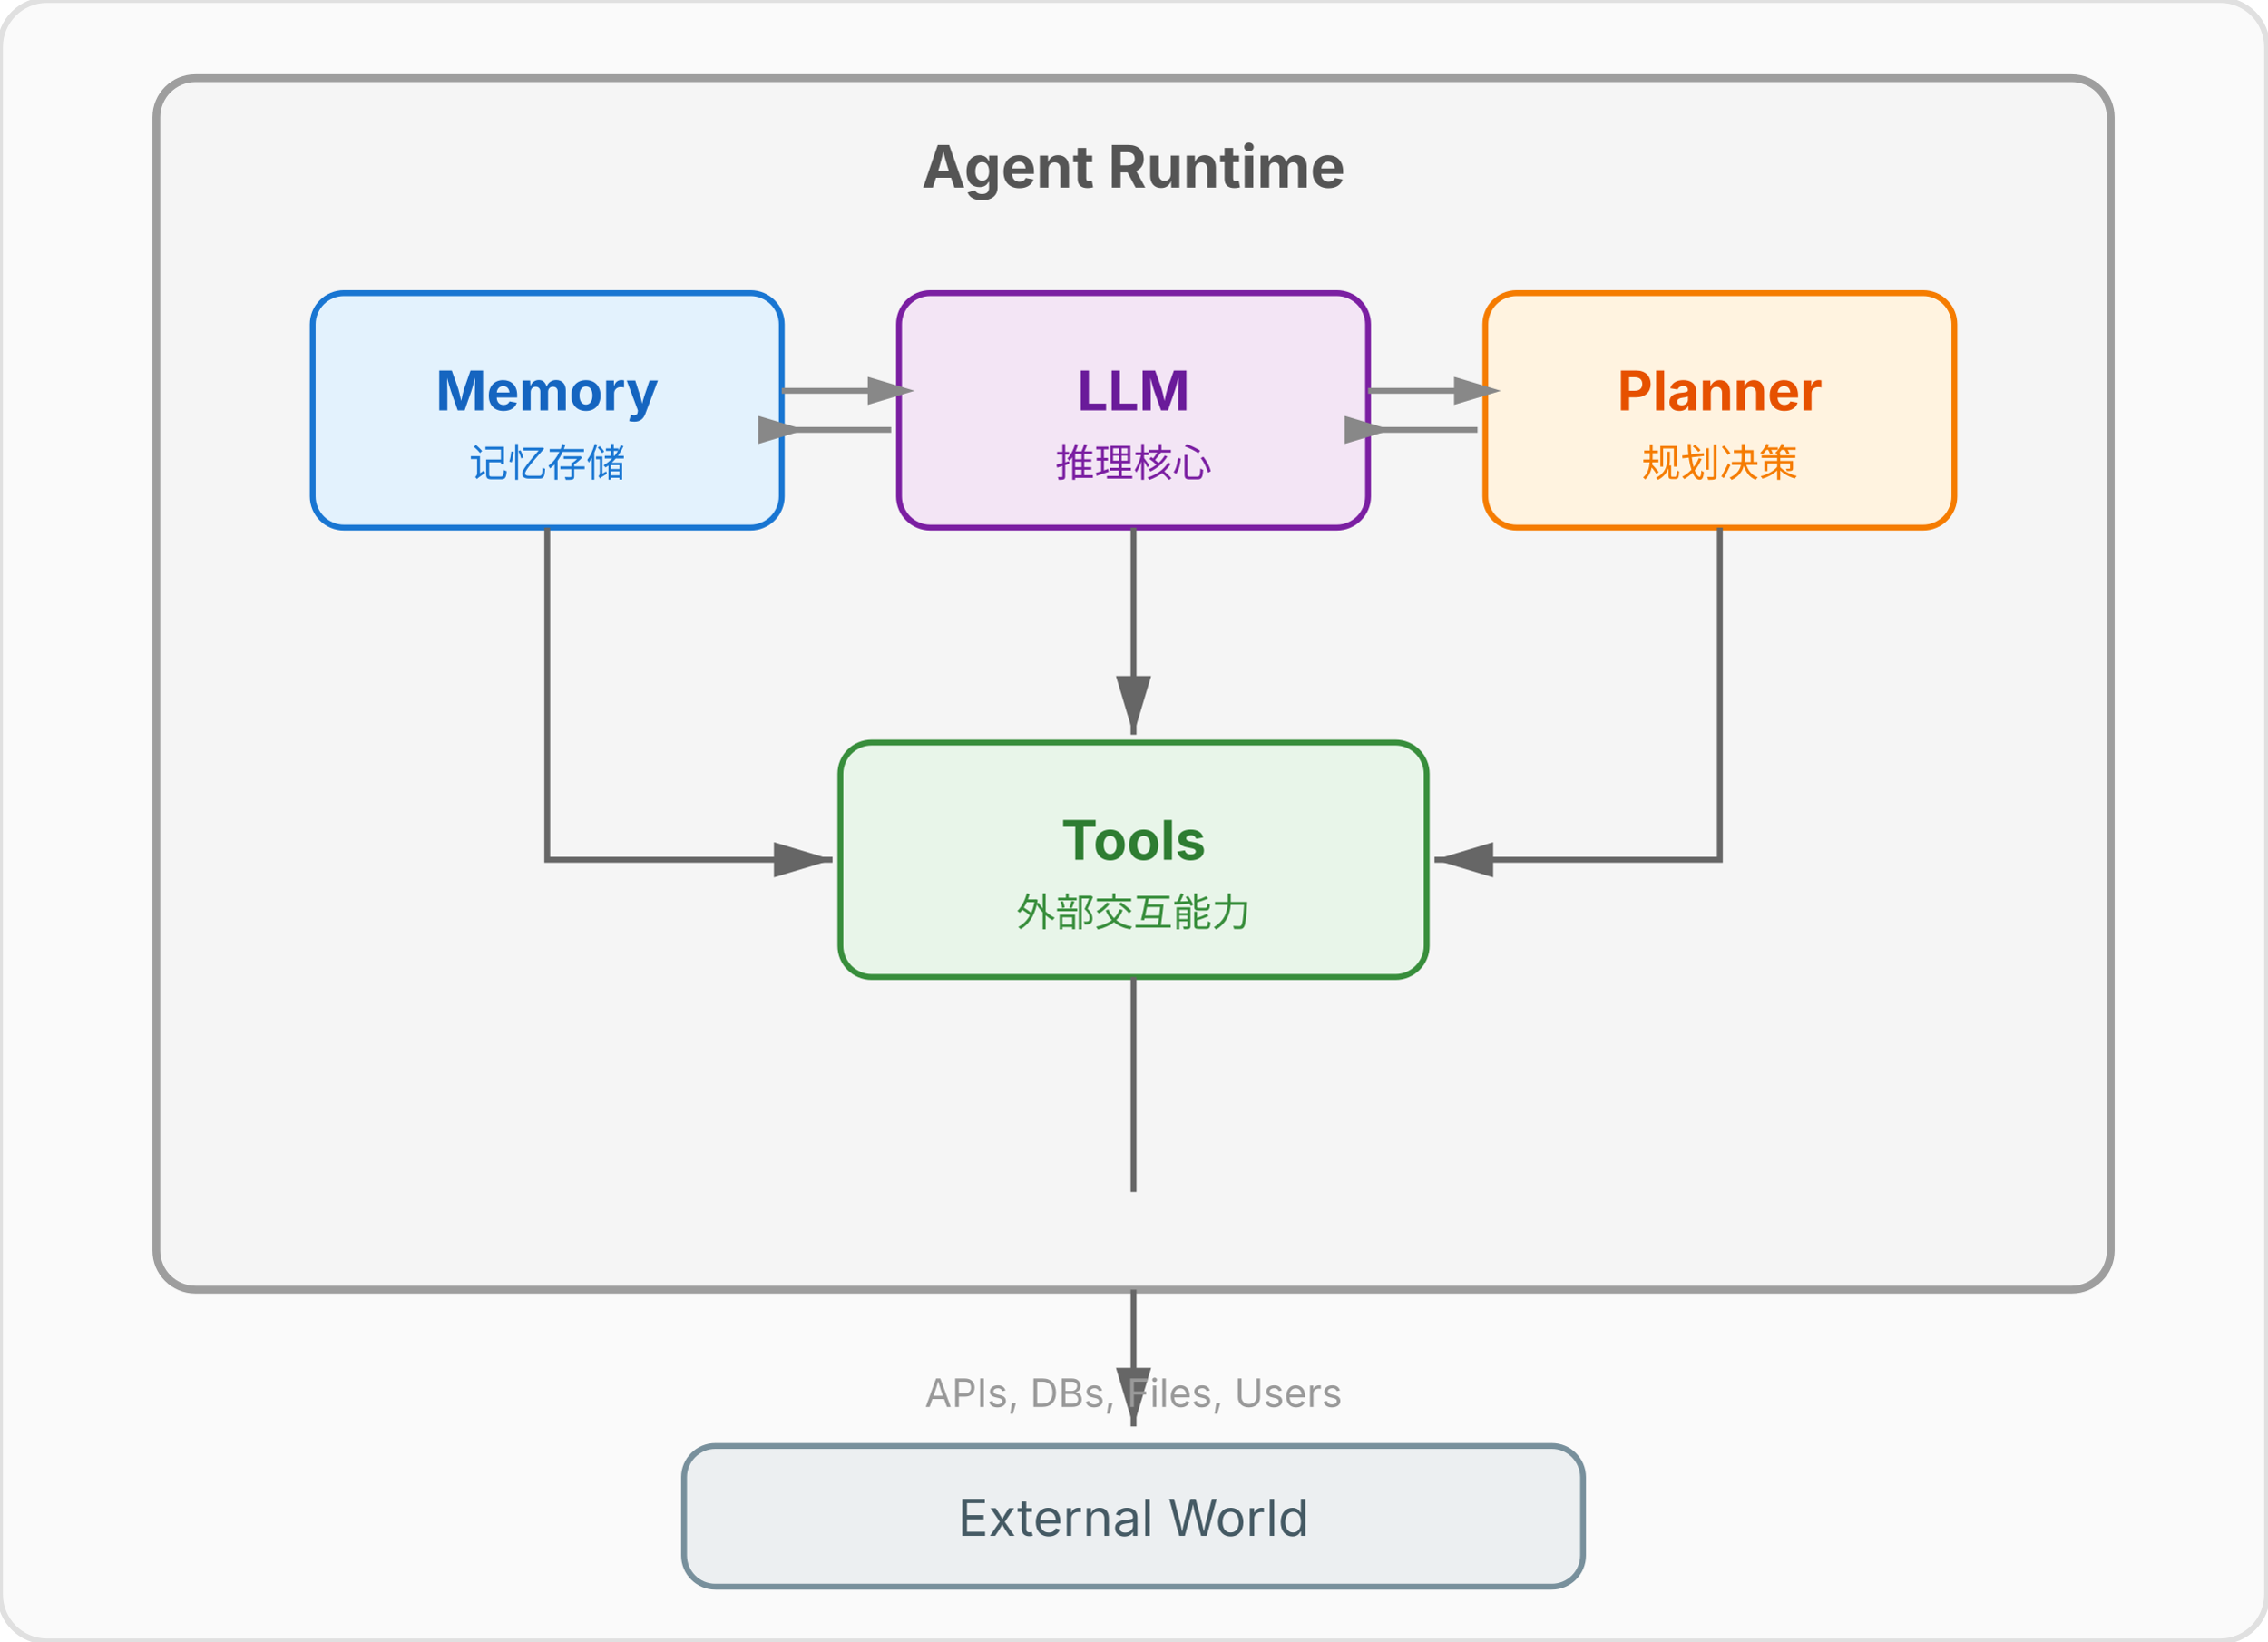
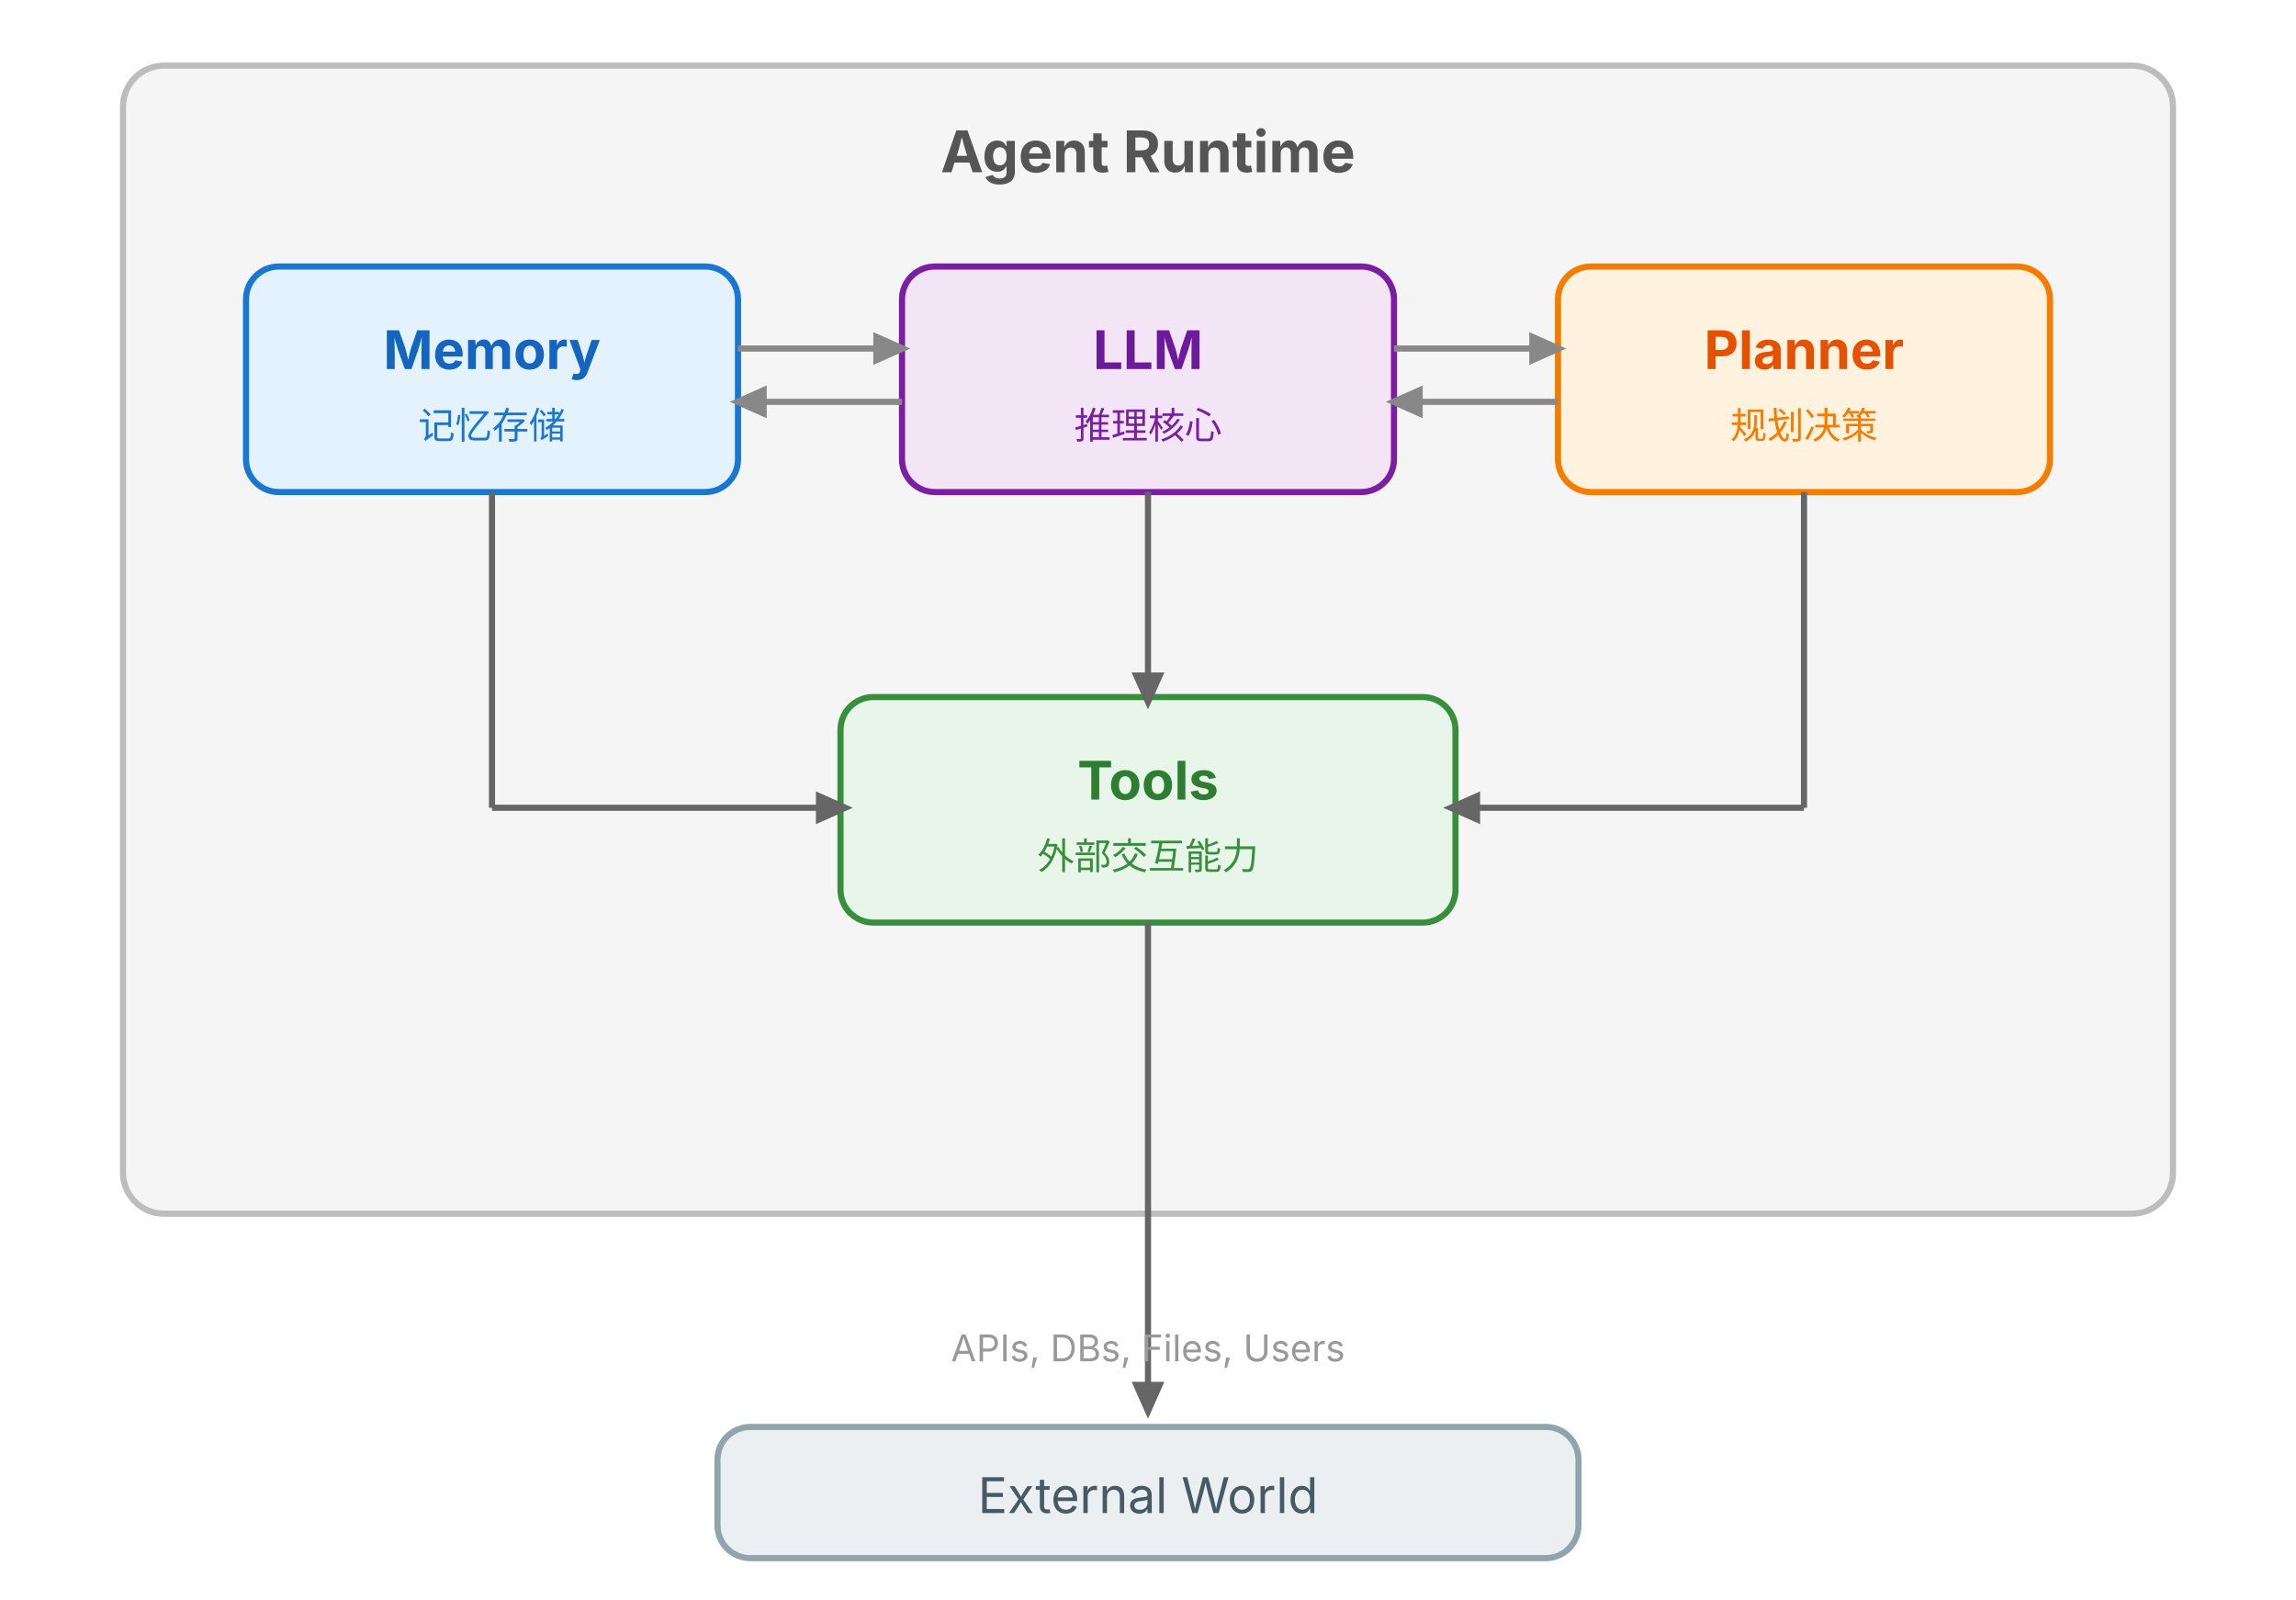
- <svg xmlns="http://www.w3.org/2000/svg" viewBox="0 0 580 420" font-family="-apple-system, 'Segoe UI', 'PingFang SC', 'Microsoft YaHei', sans-serif">
-   <defs>
-     <marker id="arrow" viewBox="0 0 10 6" refX="10" refY="3" markerWidth="10" markerHeight="6" orient="auto-start-reverse">
-       <path d="M0,0 L10,3 L0,6 Z" fill="#666" />
-     </marker>
-     <marker id="arrow-both" viewBox="0 0 10 6" refX="5" refY="3" markerWidth="8" markerHeight="6" orient="auto">
-       <path d="M0,0 L10,3 L0,6 Z" fill="#888" />
-     </marker>
-   </defs>
-   <rect width="580" height="420" rx="12" fill="#fafafa" stroke="#e0e0e0" stroke-width="1.5" />
-   <rect x="40" y="20" width="500" height="310" rx="10" fill="#F5F5F5" stroke="#9E9E9E" stroke-width="2" />
-   <text x="290" y="48" text-anchor="middle" font-size="15" font-weight="bold" fill="#555">Agent Runtime</text>
-   <rect x="80" y="75" width="120" height="60" rx="8" fill="#E3F2FD" stroke="#1976D2" stroke-width="1.5" />
-   <text x="140" y="105" text-anchor="middle" font-size="14" font-weight="bold" fill="#1565C0">Memory</text>
-   <text x="140" y="122" text-anchor="middle" font-size="10" fill="#1976D2">记忆存储</text>
-   <rect x="230" y="75" width="120" height="60" rx="8" fill="#F3E5F5" stroke="#7B1FA2" stroke-width="1.5" />
-   <text x="290" y="105" text-anchor="middle" font-size="14" font-weight="bold" fill="#6A1B9A">LLM</text>
-   <text x="290" y="122" text-anchor="middle" font-size="10" fill="#7B1FA2">推理核心</text>
-   <rect x="380" y="75" width="120" height="60" rx="8" fill="#FFF3E0" stroke="#F57C00" stroke-width="1.5" />
-   <text x="440" y="105" text-anchor="middle" font-size="14" font-weight="bold" fill="#E65100">Planner</text>
-   <text x="440" y="122" text-anchor="middle" font-size="10" fill="#F57C00">规划决策</text>
-   <line x1="200" y1="100" x2="228" y2="100" stroke="#888" stroke-width="1.5" marker-end="url(#arrow-both)" />
-   <line x1="200" y1="110" x2="228" y2="110" stroke="#888" stroke-width="1.5" marker-start="url(#arrow-both)" />
-   <line x1="350" y1="100" x2="378" y2="100" stroke="#888" stroke-width="1.5" marker-end="url(#arrow-both)" />
-   <line x1="350" y1="110" x2="378" y2="110" stroke="#888" stroke-width="1.5" marker-start="url(#arrow-both)" />
-   <rect x="215" y="190" width="150" height="60" rx="8" fill="#E8F5E9" stroke="#388E3C" stroke-width="1.5" />
-   <text x="290" y="220" text-anchor="middle" font-size="14" font-weight="bold" fill="#2E7D32">Tools</text>
-   <text x="290" y="237" text-anchor="middle" font-size="10" fill="#388E3C">外部交互能力</text>
-   <line x1="290" y1="135" x2="290" y2="188" stroke="#666" stroke-width="1.5" marker-end="url(#arrow)" />
-   <path d="M 140 135 L 140 220 L 213 220" fill="none" stroke="#666" stroke-width="1.5" marker-end="url(#arrow)" />
-   <path d="M 440 135 L 440 220 L 367 220" fill="none" stroke="#666" stroke-width="1.5" marker-end="url(#arrow)" />
-   <line x1="290" y1="250" x2="290" y2="305" stroke="#666" stroke-width="1.5" />
-   <line x1="290" y1="330" x2="290" y2="365" stroke="#666" stroke-width="1.5" marker-end="url(#arrow)" />
-   <rect x="175" y="370" width="230" height="36" rx="8" fill="#ECEFF1" stroke="#78909C" stroke-width="1.5" />
-   <text x="290" y="393" text-anchor="middle" font-size="13" fill="#455A64">External World</text>
-   <text x="290" y="360" text-anchor="middle" font-size="10" fill="#999">APIs, DBs, Files, Users</text>
+ <svg xmlns="http://www.w3.org/2000/svg" viewBox="0 0 560 390" font-family="system-ui, -apple-system, 'PingFang SC', sans-serif">
+   <rect x="30" y="16" width="500" height="280" rx="10" fill="#F5F5F5" stroke="#BDBDBD" stroke-width="1.5" />
+   <text x="280" y="42" text-anchor="middle" font-size="14" font-weight="bold" fill="#555">Agent Runtime</text>
+   <rect x="60" y="65" width="120" height="55" rx="8" fill="#E3F2FD" stroke="#1976D2" stroke-width="1.5" />
+   <text x="120" y="90" text-anchor="middle" font-size="13" font-weight="bold" fill="#1565C0">Memory</text>
+   <text x="120" y="107" text-anchor="middle" font-size="9" fill="#1976D2">记忆存储</text>
+   <rect x="220" y="65" width="120" height="55" rx="8" fill="#F3E5F5" stroke="#7B1FA2" stroke-width="1.5" />
+   <text x="280" y="90" text-anchor="middle" font-size="13" font-weight="bold" fill="#6A1B9A">LLM</text>
+   <text x="280" y="107" text-anchor="middle" font-size="9" fill="#7B1FA2">推理核心</text>
+   <rect x="380" y="65" width="120" height="55" rx="8" fill="#FFF3E0" stroke="#F57C00" stroke-width="1.5" />
+   <text x="440" y="90" text-anchor="middle" font-size="13" font-weight="bold" fill="#E65100">Planner</text>
+   <text x="440" y="107" text-anchor="middle" font-size="9" fill="#F57C00">规划决策</text>
+   <line x1="180" y1="85" x2="216" y2="85" stroke="#888" stroke-width="1.5" />
+   <polygon points="213,81 222,85 213,89" fill="#888" />
+   <line x1="220" y1="98" x2="184" y2="98" stroke="#888" stroke-width="1.5" />
+   <polygon points="187,94 178,98 187,102" fill="#888" />
+   <line x1="340" y1="85" x2="376" y2="85" stroke="#888" stroke-width="1.5" />
+   <polygon points="373,81 382,85 373,89" fill="#888" />
+   <line x1="380" y1="98" x2="344" y2="98" stroke="#888" stroke-width="1.5" />
+   <polygon points="347,94 338,98 347,102" fill="#888" />
+   <rect x="205" y="170" width="150" height="55" rx="8" fill="#E8F5E9" stroke="#388E3C" stroke-width="1.5" />
+   <text x="280" y="195" text-anchor="middle" font-size="13" font-weight="bold" fill="#2E7D32">Tools</text>
+   <text x="280" y="212" text-anchor="middle" font-size="9" fill="#388E3C">外部交互能力</text>
+   <line x1="280" y1="120" x2="280" y2="167" stroke="#666" stroke-width="1.5" />
+   <polygon points="276,164 280,173 284,164" fill="#666" />
+   <line x1="120" y1="120" x2="120" y2="197" stroke="#666" stroke-width="1.5" />
+   <line x1="120" y1="197" x2="202" y2="197" stroke="#666" stroke-width="1.5" />
+   <polygon points="199,193 208,197 199,201" fill="#666" />
+   <line x1="440" y1="120" x2="440" y2="197" stroke="#666" stroke-width="1.5" />
+   <line x1="440" y1="197" x2="358" y2="197" stroke="#666" stroke-width="1.5" />
+   <polygon points="361,193 352,197 361,201" fill="#666" />
+   <line x1="280" y1="225" x2="280" y2="340" stroke="#666" stroke-width="1.5" />
+   <polygon points="276,337 280,346 284,337" fill="#666" />
+   <text x="280" y="332" text-anchor="middle" font-size="9" fill="#999">APIs, DBs, Files, Users</text>
+   <rect x="175" y="348" width="210" height="32" rx="8" fill="#ECEFF1" stroke="#90A4AE" stroke-width="1.5" />
+   <text x="280" y="369" text-anchor="middle" font-size="12" fill="#455A64">External World</text>
</svg>
